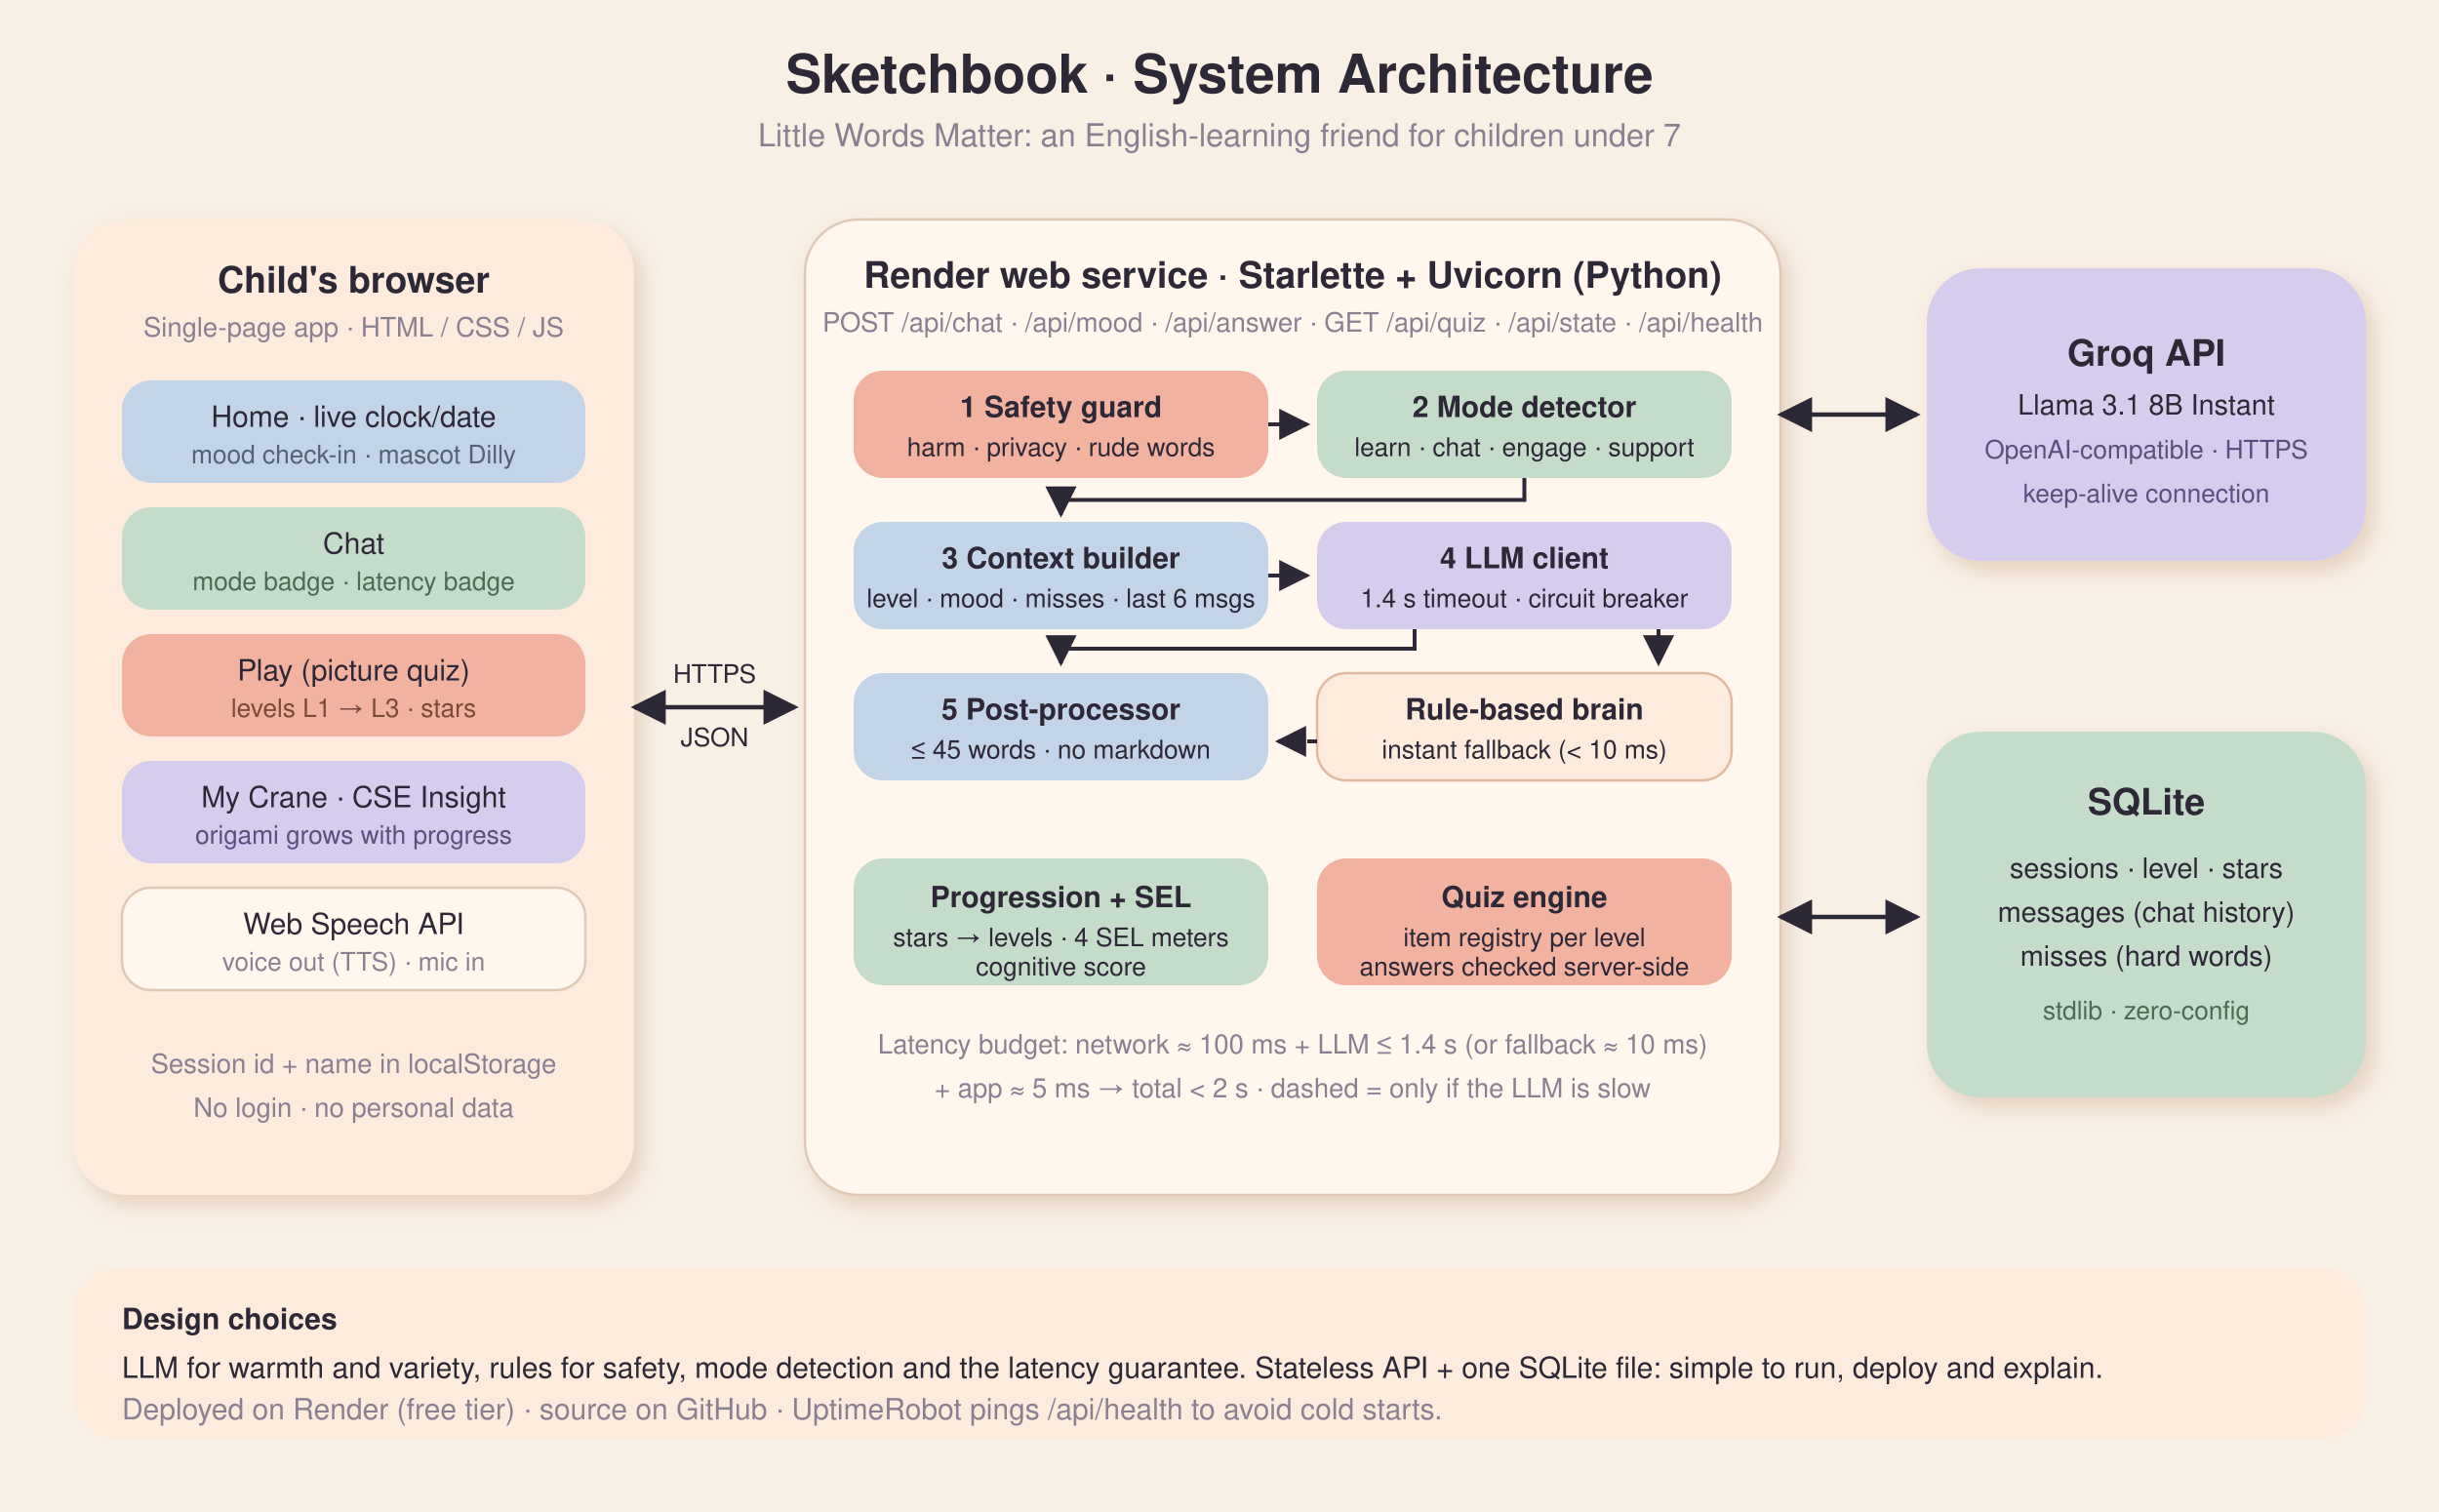
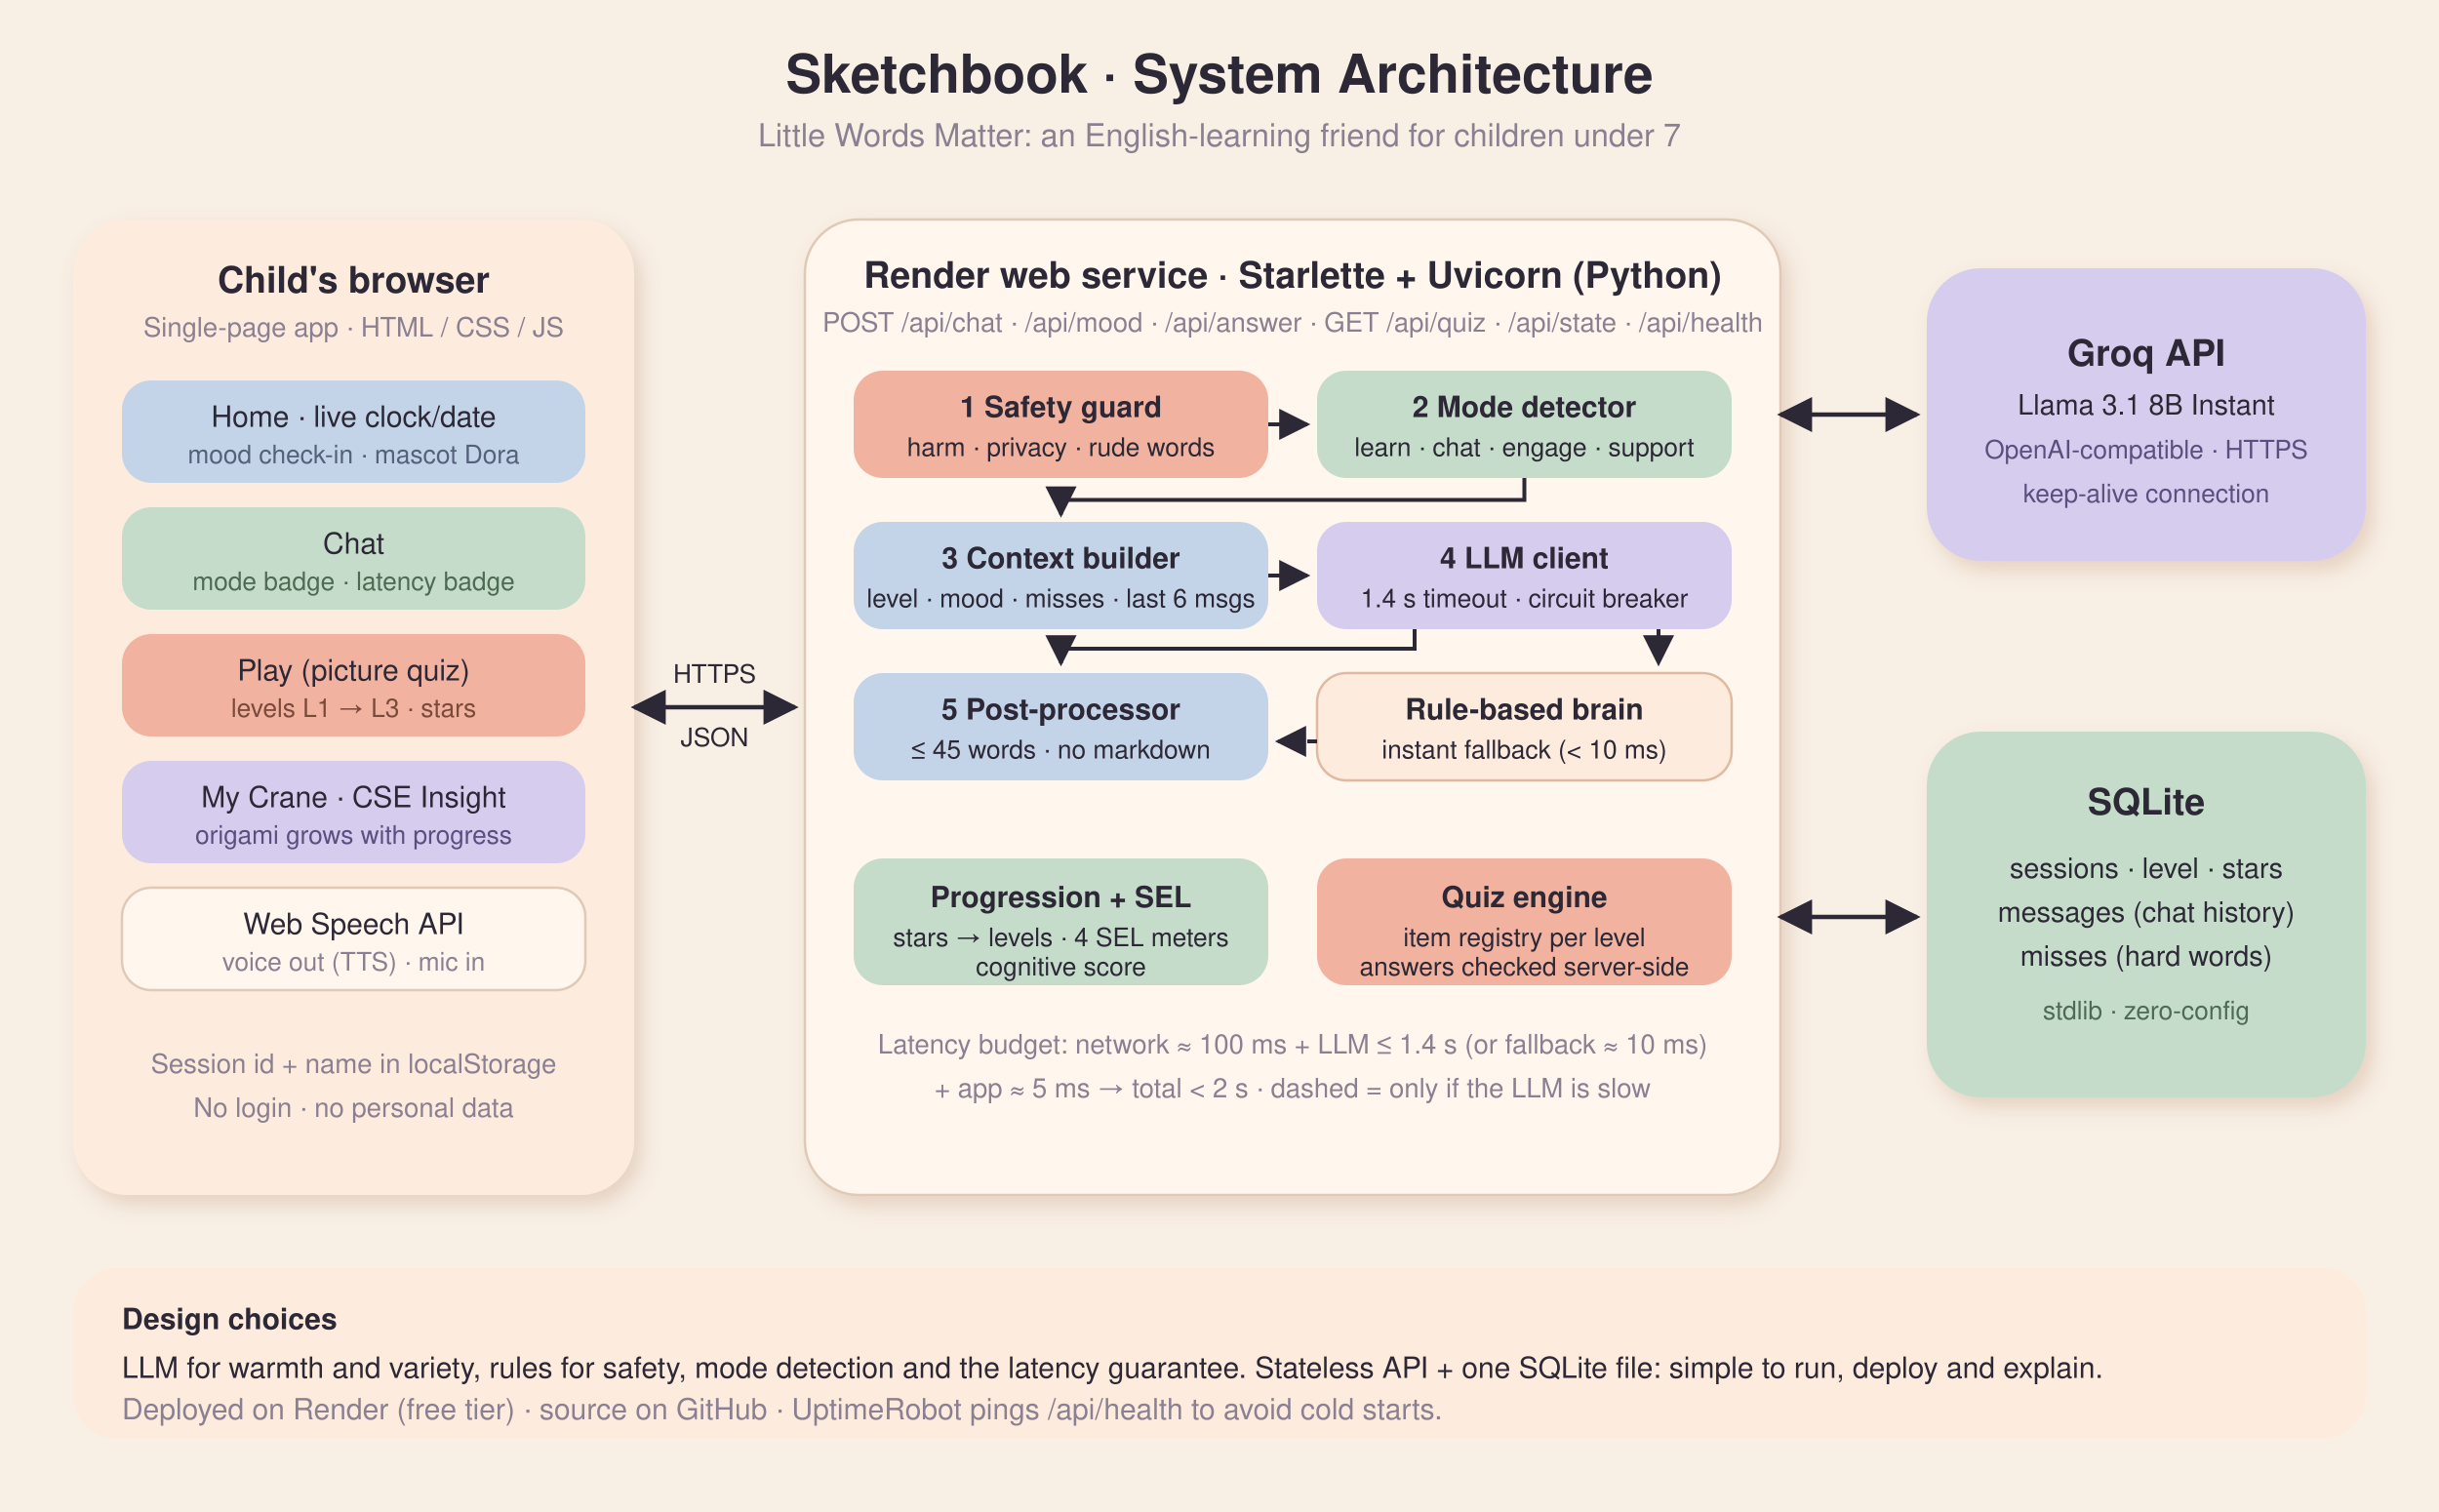
<svg xmlns="http://www.w3.org/2000/svg" viewBox="0 0 1000 620" font-family="Helvetica, Arial, sans-serif">
  <defs>
    <marker id="a" viewBox="0 0 10 10" refX="9" refY="5" markerWidth="8" markerHeight="8" orient="auto-start-reverse">
      <path d="M0 0L10 5L0 10z" fill="#2d2836" />
    </marker>
    <filter id="s" x="-10%" y="-10%" width="120%" height="130%">
      <feDropShadow dx="3" dy="4" stdDeviation="4" flood-color="#b88c6c" flood-opacity=".3" />
    </filter>
  </defs>
  <rect width="1000" height="620" fill="#f8efe5" />
  <text x="500" y="38" text-anchor="middle" font-size="22" font-weight="700" fill="#2d2836">Sketchbook · System Architecture</text>
  <text x="500" y="60" text-anchor="middle" font-size="13" fill="#8a8091">Little Words Matter: an English-learning friend for children under 7</text>
  <rect x="30" y="90" width="230" height="400" rx="22" fill="#fdebdd" filter="url(#s)" />
  <text x="145" y="120" text-anchor="middle" font-size="15" font-weight="700" fill="#2d2836">Child's browser</text>
  <text x="145" y="138" text-anchor="middle" font-size="11" fill="#8a8091">Single-page app · HTML / CSS / JS</text>
  <g font-size="12" fill="#2d2836" text-anchor="middle">
    <rect x="50" y="156" width="190" height="42" rx="12" fill="#c3d4e8" />
    <text x="145" y="175">Home · live clock/date</text>
-     <text x="145" y="190" font-size="10.5" fill="#55607a">mood check-in · mascot Dilly</text>
+     <text x="145" y="190" font-size="10.5" fill="#55607a">mood check-in · mascot Dora</text>
    <rect x="50" y="208" width="190" height="42" rx="12" fill="#c6dccb" />
    <text x="145" y="227">Chat</text>
    <text x="145" y="242" font-size="10.5" fill="#4d6a55">mode badge · latency badge</text>
    <rect x="50" y="260" width="190" height="42" rx="12" fill="#f1b3a0" />
    <text x="145" y="279">Play (picture quiz)</text>
    <text x="145" y="294" font-size="10.5" fill="#7a4a3b">levels L1 → L3 · stars</text>
    <rect x="50" y="312" width="190" height="42" rx="12" fill="#d6cced" />
    <text x="145" y="331">My Crane · CSE Insight</text>
    <text x="145" y="346" font-size="10.5" fill="#5b4f80">origami grows with progress</text>
    <rect x="50" y="364" width="190" height="42" rx="12" fill="#fff6ee" stroke="#e0c9b6" />
    <text x="145" y="383">Web Speech API</text>
    <text x="145" y="398" font-size="10.5" fill="#8a8091">voice out (TTS) · mic in</text>
  </g>
  <text x="145" y="440" text-anchor="middle" font-size="11" fill="#8a8091">Session id + name in localStorage</text>
  <text x="145" y="458" text-anchor="middle" font-size="11" fill="#8a8091">No login · no personal data</text>
  <rect x="330" y="90" width="400" height="400" rx="22" fill="#fff6ee" stroke="#e0c9b6" filter="url(#s)" />
  <text x="530" y="118" text-anchor="middle" font-size="15" font-weight="700" fill="#2d2836">Render web service · Starlette + Uvicorn (Python)</text>
  <text x="530" y="136" text-anchor="middle" font-size="11" fill="#8a8091">POST /api/chat · /api/mood · /api/answer · GET /api/quiz · /api/state · /api/health</text>
  <g font-size="12" fill="#2d2836" text-anchor="middle">
    <rect x="350" y="152" width="170" height="44" rx="12" fill="#f1b3a0" />
    <text x="435" y="171" font-weight="700">1 Safety guard</text>
    <text x="435" y="187" font-size="10.5">harm · privacy · rude words</text>
    <rect x="540" y="152" width="170" height="44" rx="12" fill="#c6dccb" />
    <text x="625" y="171" font-weight="700">2 Mode detector</text>
    <text x="625" y="187" font-size="10.5">learn · chat · engage · support</text>
    <rect x="350" y="214" width="170" height="44" rx="12" fill="#c3d4e8" />
    <text x="435" y="233" font-weight="700">3 Context builder</text>
    <text x="435" y="249" font-size="10.5">level · mood · misses · last 6 msgs</text>
    <rect x="540" y="214" width="170" height="44" rx="12" fill="#d6cced" />
    <text x="625" y="233" font-weight="700">4 LLM client</text>
    <text x="625" y="249" font-size="10.5">1.4 s timeout · circuit breaker</text>
    <rect x="540" y="276" width="170" height="44" rx="12" fill="#fdebdd" stroke="#e0b9a0" />
    <text x="625" y="295" font-weight="700">Rule-based brain</text>
    <text x="625" y="311" font-size="10.5">instant fallback (&lt; 10 ms)</text>
    <rect x="350" y="276" width="170" height="44" rx="12" fill="#c3d4e8" />
    <text x="435" y="295" font-weight="700">5 Post-processor</text>
    <text x="435" y="311" font-size="10.5">≤ 45 words · no markdown</text>
    <rect x="350" y="352" width="170" height="52" rx="12" fill="#c6dccb" />
    <text x="435" y="372" font-weight="700">Progression + SEL</text>
    <text x="435" y="388" font-size="10.5">stars → levels · 4 SEL meters</text>
    <text x="435" y="400" font-size="10.5">cognitive score</text>
    <rect x="540" y="352" width="170" height="52" rx="12" fill="#f1b3a0" />
    <text x="625" y="372" font-weight="700">Quiz engine</text>
    <text x="625" y="388" font-size="10.5">item registry per level</text>
    <text x="625" y="400" font-size="10.5">answers checked server-side</text>
  </g>
  <g stroke="#2d2836" stroke-width="1.6" fill="none" marker-end="url(#a)">
    <path d="M520 174H536" />
    <path d="M625 196V205H435V211" />
    <path d="M520 236H536" />
    <path d="M580 258V266H435V272" />
    <path d="M680 258V272" stroke-dasharray="4 3" />
    <path d="M540 304H524" stroke-dasharray="4 3" />
  </g>
  <text x="530" y="432" text-anchor="middle" font-size="11" fill="#8a8091">Latency budget: network ≈ 100 ms + LLM ≤ 1.4 s (or fallback ≈ 10 ms)</text>
  <text x="530" y="450" text-anchor="middle" font-size="11" fill="#8a8091">+ app ≈ 5 ms → total &lt; 2 s · dashed = only if the LLM is slow</text>
  <rect x="790" y="110" width="180" height="120" rx="22" fill="#d6cced" filter="url(#s)" />
  <text x="880" y="150" text-anchor="middle" font-size="15" font-weight="700" fill="#2d2836">Groq API</text>
  <text x="880" y="170" text-anchor="middle" font-size="11.5" fill="#2d2836">Llama 3.1 8B Instant</text>
  <text x="880" y="188" text-anchor="middle" font-size="10.5" fill="#5b4f80">OpenAI-compatible · HTTPS</text>
  <text x="880" y="206" text-anchor="middle" font-size="10.5" fill="#5b4f80">keep-alive connection</text>
  <rect x="790" y="300" width="180" height="150" rx="22" fill="#c6dccb" filter="url(#s)" />
  <text x="880" y="334" text-anchor="middle" font-size="15" font-weight="700" fill="#2d2836">SQLite</text>
  <g font-size="11.5" fill="#2d2836" text-anchor="middle">
    <text x="880" y="360">sessions · level · stars</text>
    <text x="880" y="378">messages (chat history)</text>
    <text x="880" y="396">misses (hard words)</text>
    <text x="880" y="418" font-size="10.5" fill="#4d6a55">stdlib · zero-config</text>
  </g>
  <g stroke="#2d2836" stroke-width="1.8" fill="none" marker-start="url(#a)" marker-end="url(#a)">
    <path d="M260 290H326" />
    <path d="M730 170H786" />
    <path d="M730 376H786" />
  </g>
  <text x="293" y="280" text-anchor="middle" font-size="10.5" fill="#2d2836">HTTPS</text>
  <text x="293" y="306" text-anchor="middle" font-size="10.5" fill="#2d2836">JSON</text>
  <rect x="30" y="520" width="940" height="70" rx="18" fill="#fdebdd" />
  <g font-size="12" fill="#2d2836">
    <text x="50" y="545" font-weight="700">Design choices</text>
    <text x="50" y="565">LLM for warmth and variety, rules for safety, mode detection and the latency guarantee. Stateless API + one SQLite file: simple to run, deploy and explain.</text>
    <text x="50" y="582" fill="#8a8091">Deployed on Render (free tier) · source on GitHub · UptimeRobot pings /api/health to avoid cold starts.</text>
  </g>
</svg>
